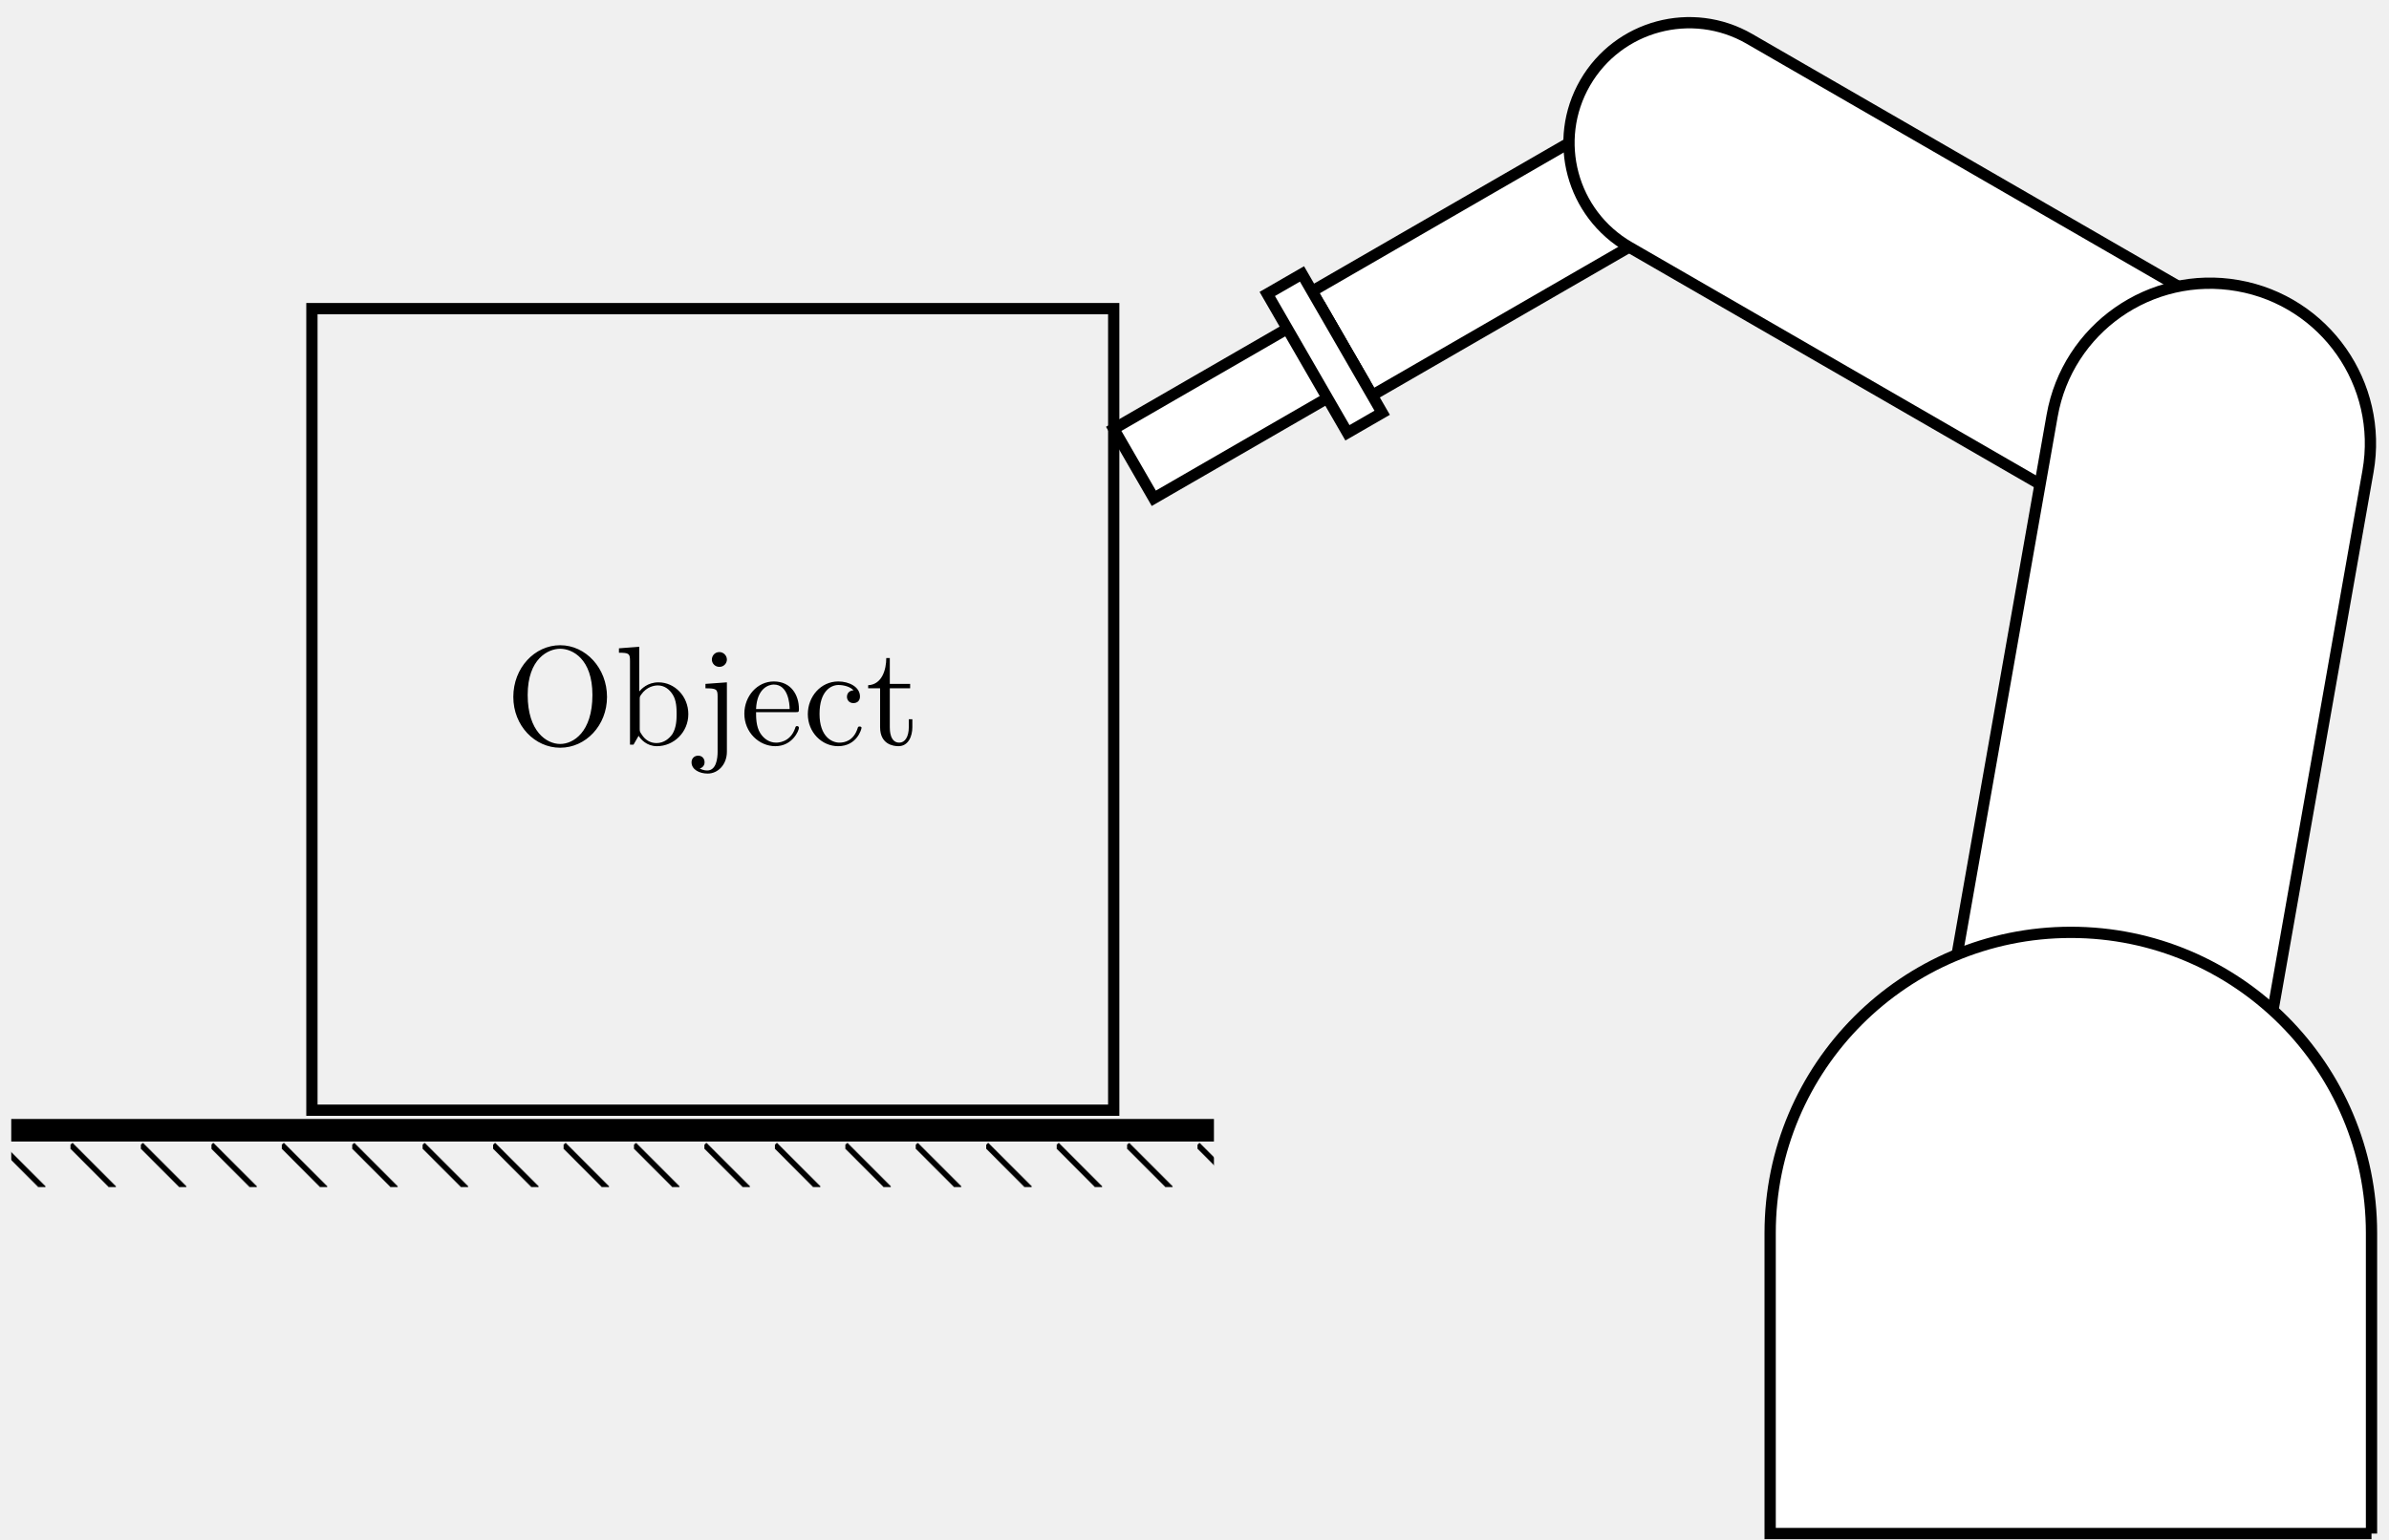
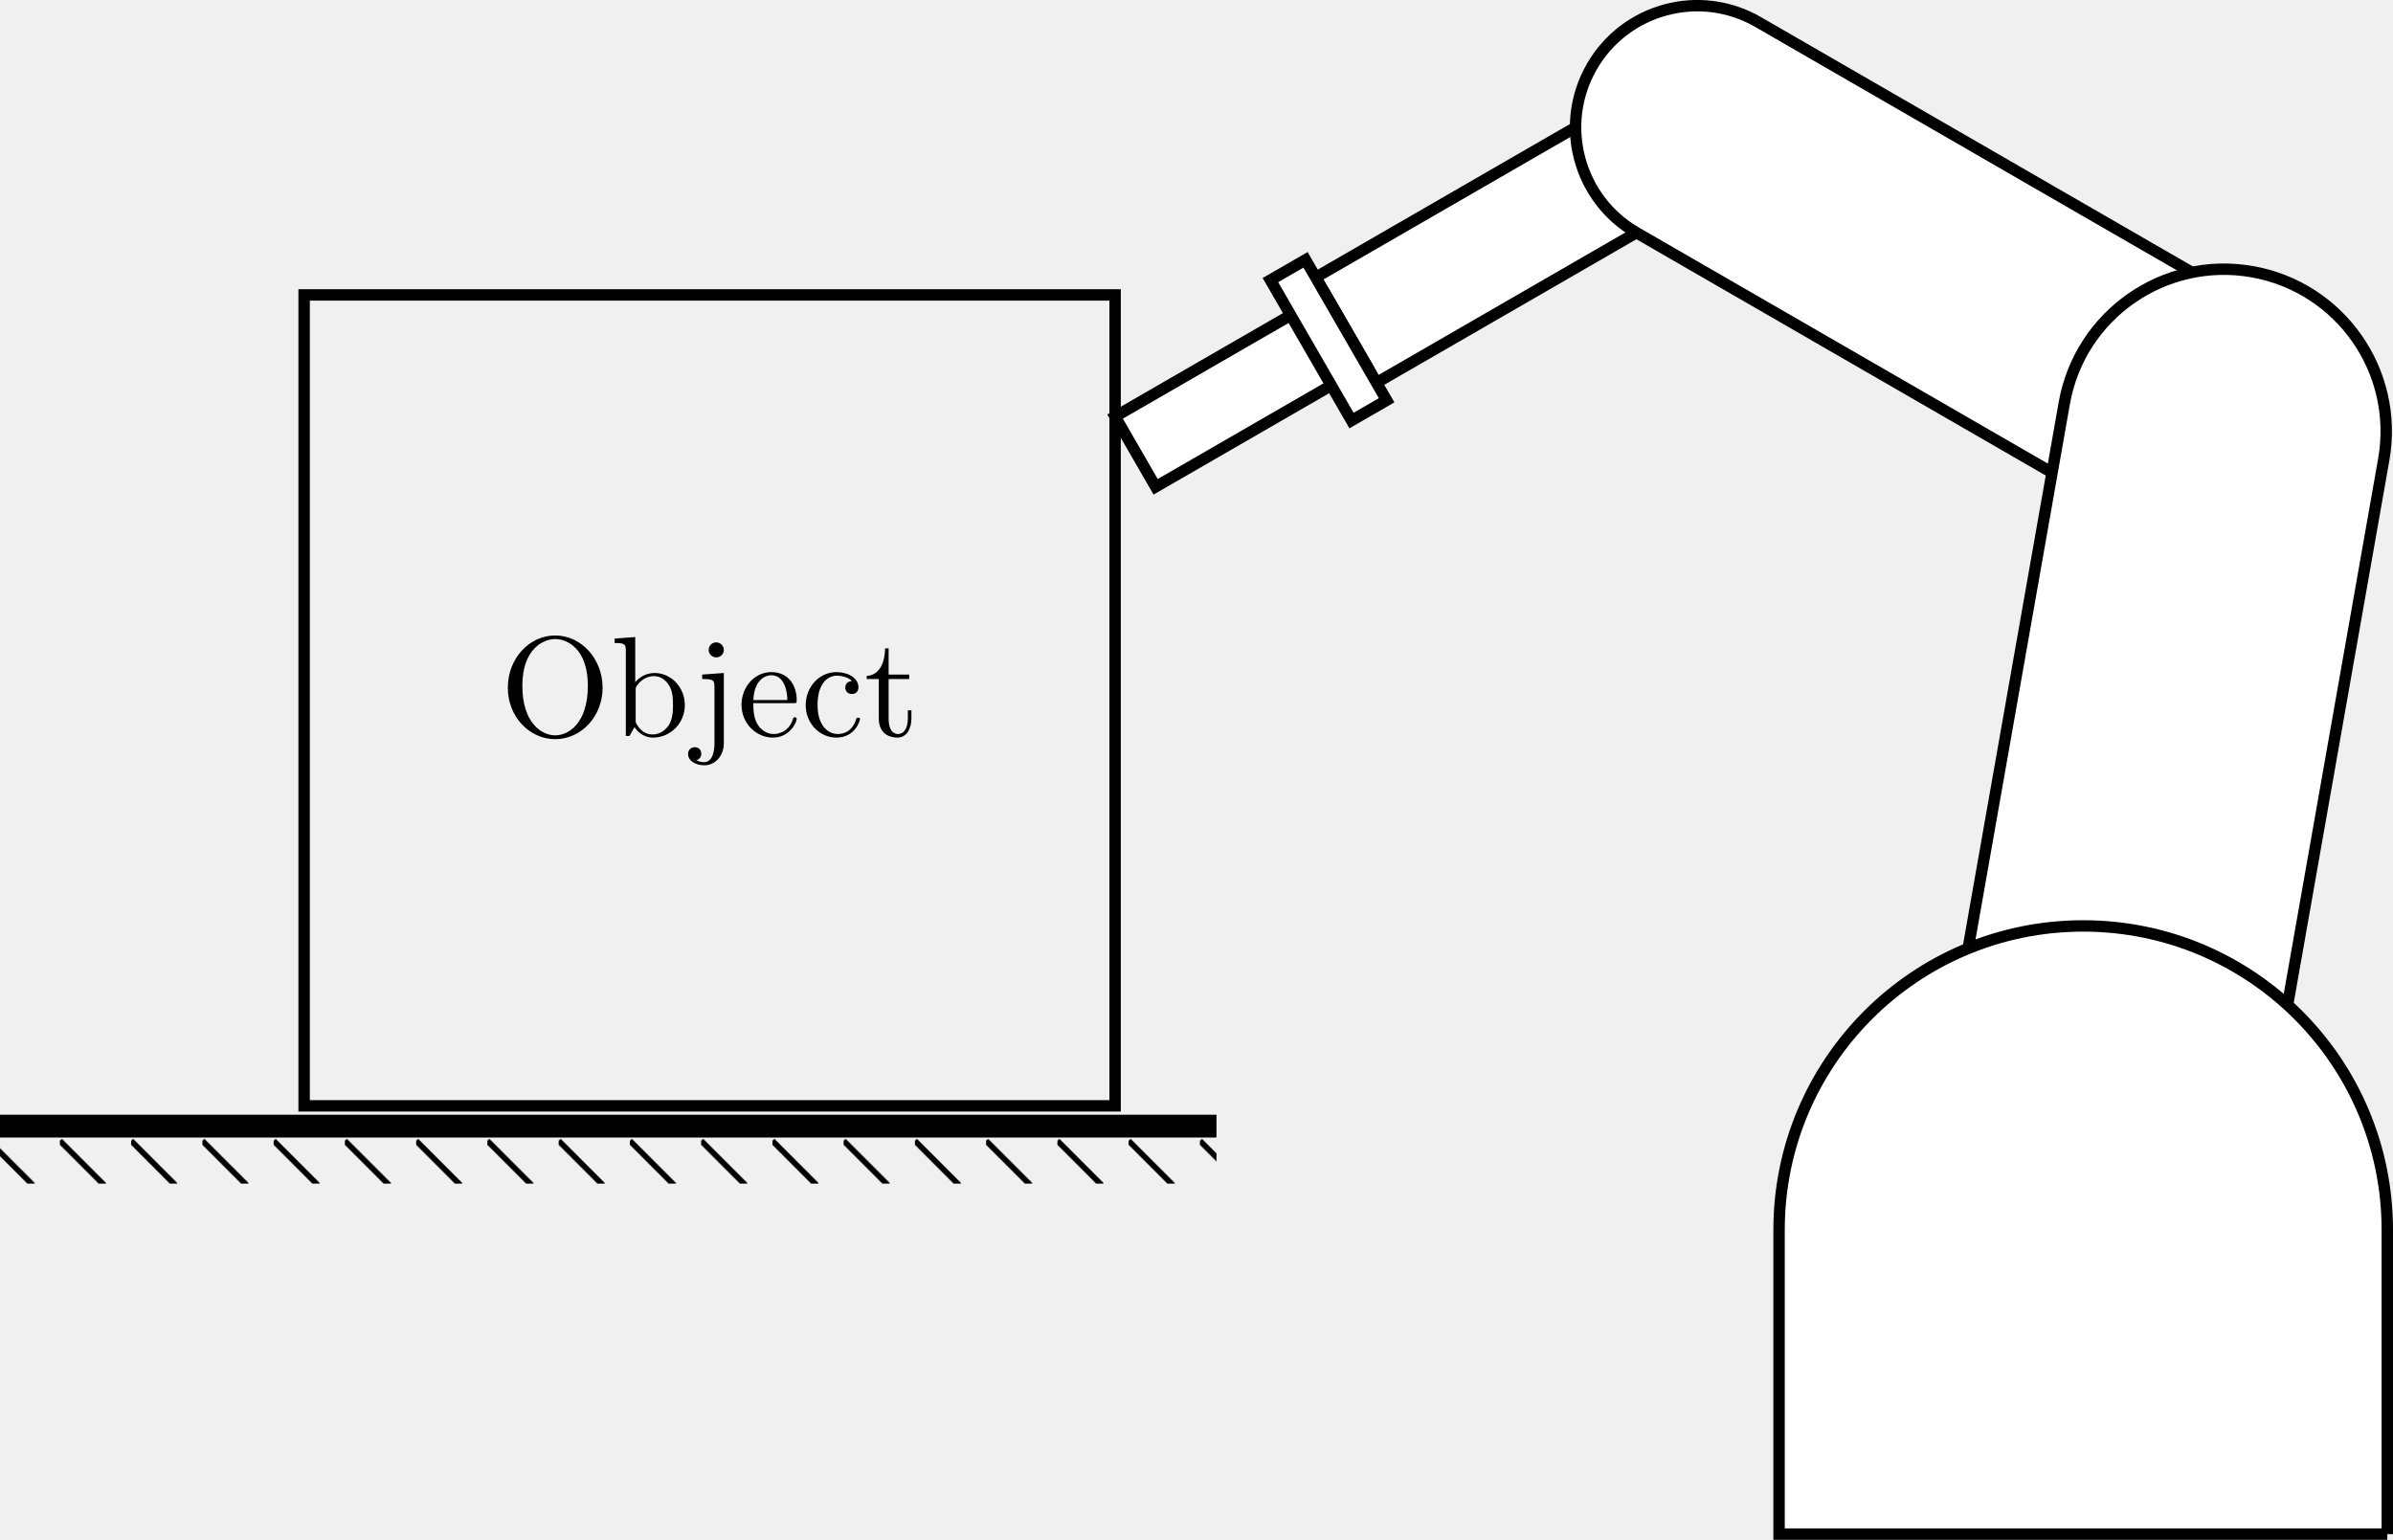
- <svg xmlns="http://www.w3.org/2000/svg" version="1.1" id="svg2" xml:space="preserve" width="225.228" height="145.148" viewBox="0 0 225.228 145.148">
+ <svg xmlns="http://www.w3.org/2000/svg" version="1.1" id="svg2" xml:space="preserve" width="223.05" height="143.538" viewBox="0 0 223.05 143.538">
  <defs id="defs6">
    <pattern patternTransform="translate(-146.424,-21.658)" patternUnits="userSpaceOnUse" x="0" y="0" width="4.981" height="4.981" id="pattern66">
      <g id="g64">
        <path d="M 0,2.989 3.088,-0.1" style="fill:none;stroke:#000000;stroke-opacity:1;stroke-width:0.399;stroke-linecap:butt;stroke-linejoin:miter;stroke-miterlimit:10;stroke-dasharray:none" id="path62" />
      </g>
    </pattern>
    <pattern patternTransform="translate(-146.424,-21.658)" patternUnits="userSpaceOnUse" x="0" y="0" width="4.981" height="4.981" id="pattern76">
      <g id="g74">
        <path d="M 0,2.989 3.088,-0.1" style="fill:none;stroke:#000000;stroke-opacity:1;stroke-width:0.399;stroke-linecap:butt;stroke-linejoin:miter;stroke-miterlimit:10;stroke-dasharray:none" id="path72" />
      </g>
    </pattern>
  </defs>
-   <g id="g8" transform="matrix(1.333333,0,0,-1.333333,0,145.148)">
+   <g id="g8" transform="matrix(1.333333,0,0,-1.333333,-1.06004,143.537)">
    <g id="g10" transform="translate(146.424,21.658)">
      <g id="g12">
        <g id="g14">
          <g id="g16" />
          <g id="g18" />
          <g id="g20" />
          <g id="g22" />
          <g id="g24" />
          <g id="g26">
            <path d="m -29.105,80.775 4.252,-7.364 -24.549,-14.173 -4.252,7.364 z" style="fill:#ffffff;fill-opacity:1;fill-rule:nonzero;stroke:#000000;stroke-width:0.797;stroke-linecap:butt;stroke-linejoin:miter;stroke-miterlimit:10;stroke-dasharray:none;stroke-opacity:1" id="path28" />
          </g>
          <g id="g30">
            <path d="m -50.111,60.465 -14.73,-8.504 -2.835,4.91 14.73,8.504 z" style="fill:#ffffff;fill-opacity:1;fill-rule:nonzero;stroke:#000000;stroke-width:0.797;stroke-linecap:butt;stroke-linejoin:miter;stroke-miterlimit:10;stroke-dasharray:none;stroke-opacity:1" id="path32" />
            <g id="g34" />
          </g>
          <g id="g36">
            <path d="m -54.363,67.829 5.669,-9.819 -2.455,-1.417 -5.669,9.819 z" style="fill:#ffffff;fill-opacity:1;fill-rule:nonzero;stroke:#000000;stroke-width:0.797;stroke-linecap:butt;stroke-linejoin:miter;stroke-miterlimit:10;stroke-dasharray:none;stroke-opacity:1" id="path38" />
          </g>
          <g id="g40">
            <path d="m 5.593,48.468 -36.824,21.26 c -4.067,2.348 -5.461,7.549 -3.113,11.616 2.348,4.067 7.549,5.461 11.616,3.113 l 36.824,-21.26" style="fill:#ffffff;fill-opacity:1;fill-rule:nonzero;stroke:#000000;stroke-width:0.797;stroke-linecap:butt;stroke-linejoin:miter;stroke-miterlimit:10;stroke-dasharray:none;stroke-opacity:1" id="path42" />
          </g>
          <g id="g44">
            <path d="m -11.166,1.969 9.845,55.833 c 1.087,6.167 6.968,10.285 13.135,9.198 6.167,-1.087 10.285,-6.968 9.198,-13.135 L 11.166,-1.969" style="fill:#ffffff;fill-opacity:1;fill-rule:nonzero;stroke:#000000;stroke-width:0.797;stroke-linecap:butt;stroke-linejoin:miter;stroke-miterlimit:10;stroke-dasharray:none;stroke-opacity:1" id="path46" />
          </g>
          <g id="g48">
            <path d="M 21.26,-21.26 H -21.26 V 0 c 0,11.742 9.518,21.26 21.26,21.26 11.742,0 21.26,-9.518 21.26,-21.26 v -21.26" style="fill:#ffffff;fill-opacity:1;fill-rule:nonzero;stroke:#000000;stroke-width:0.797;stroke-linecap:butt;stroke-linejoin:miter;stroke-miterlimit:10;stroke-dasharray:none;stroke-opacity:1" id="path50" />
          </g>
          <g id="g52">
            <path d="M -67.675,65.375 V 8.681 h -56.694 v 56.694 z" style="fill:none;stroke:#000000;stroke-width:0.797;stroke-linecap:butt;stroke-linejoin:miter;stroke-miterlimit:10;stroke-dasharray:none;stroke-opacity:1" id="path54" />
            <g id="g56" />
            <g id="g58" />
          </g>
          <g id="g60">
            <path d="M -131.456,7.264 V 1.594 h 70.867 V 7.264 Z" style="fill:url(#pattern66);fill-opacity:1;fill-rule:nonzero;stroke:none" id="path68" />
          </g>
          <g id="g70">
            <path d="M -131.456,7.264 V 1.594 h -14.173 V 7.264 Z" style="fill:url(#pattern76);fill-opacity:1;fill-rule:nonzero;stroke:none" id="path78" />
          </g>
          <g id="g80">
            <path d="m -60.589,7.264 h -85.04" style="fill:none;stroke:#000000;stroke-width:1.594;stroke-linecap:butt;stroke-linejoin:miter;stroke-miterlimit:10;stroke-dasharray:none;stroke-opacity:1" id="path82" />
          </g>
          <g id="g84">
            <g id="g86" transform="translate(-110.691,34.537)">
              <g id="g88">
                <g id="g90" transform="translate(-35.733,-56.195)">
                  <text transform="matrix(1,0,0,-1,35.733,56.195)" style="font-variant:normal;font-weight:normal;font-size:9.963px;font-family:LMRoman10;-inkscape-font-specification:LMRoman10-Regular;writing-mode:lr-tb;fill:#000000;fill-opacity:1;fill-rule:nonzero;stroke:none" id="text94">
                    <tspan x="0 7.751 13.569 16.618 21.041 25.465" y="0" id="tspan92">Object</tspan>
                  </text>
                  <g id="g96" transform="translate(35.733,56.195)" />
                </g>
              </g>
              <g id="g98" transform="translate(110.691,-34.537)" />
            </g>
          </g>
        </g>
      </g>
    </g>
  </g>
</svg>
